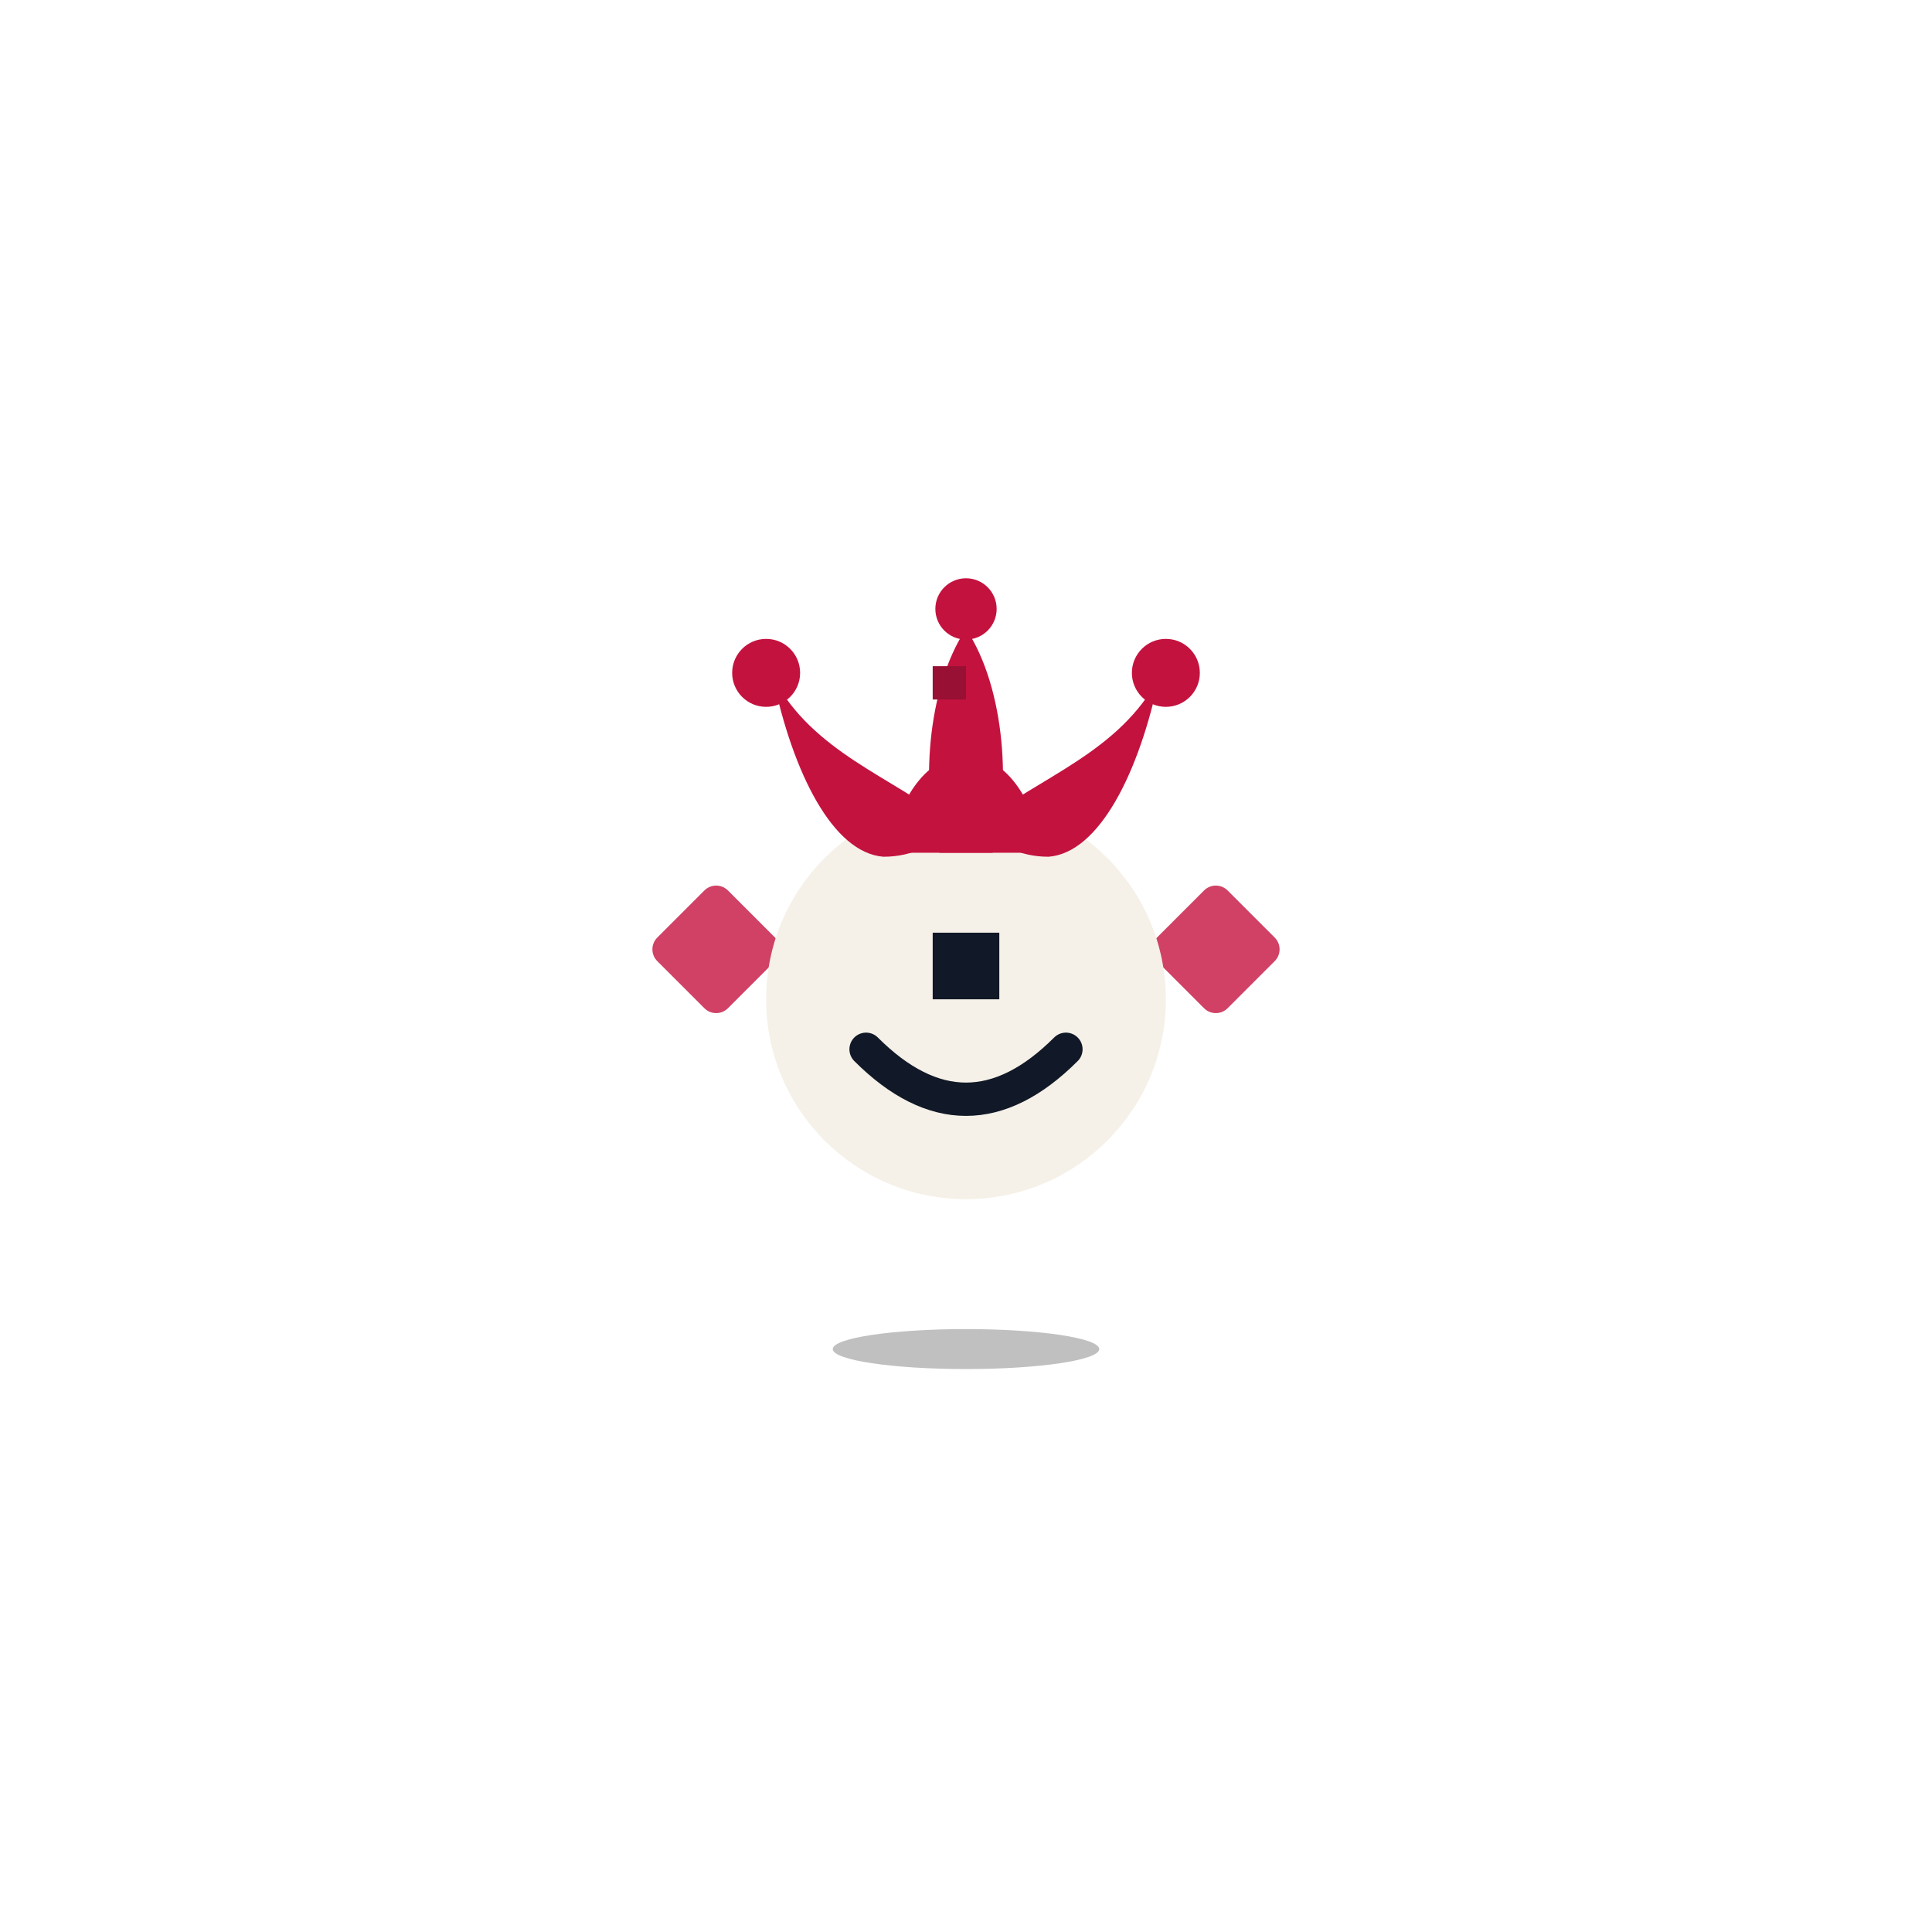
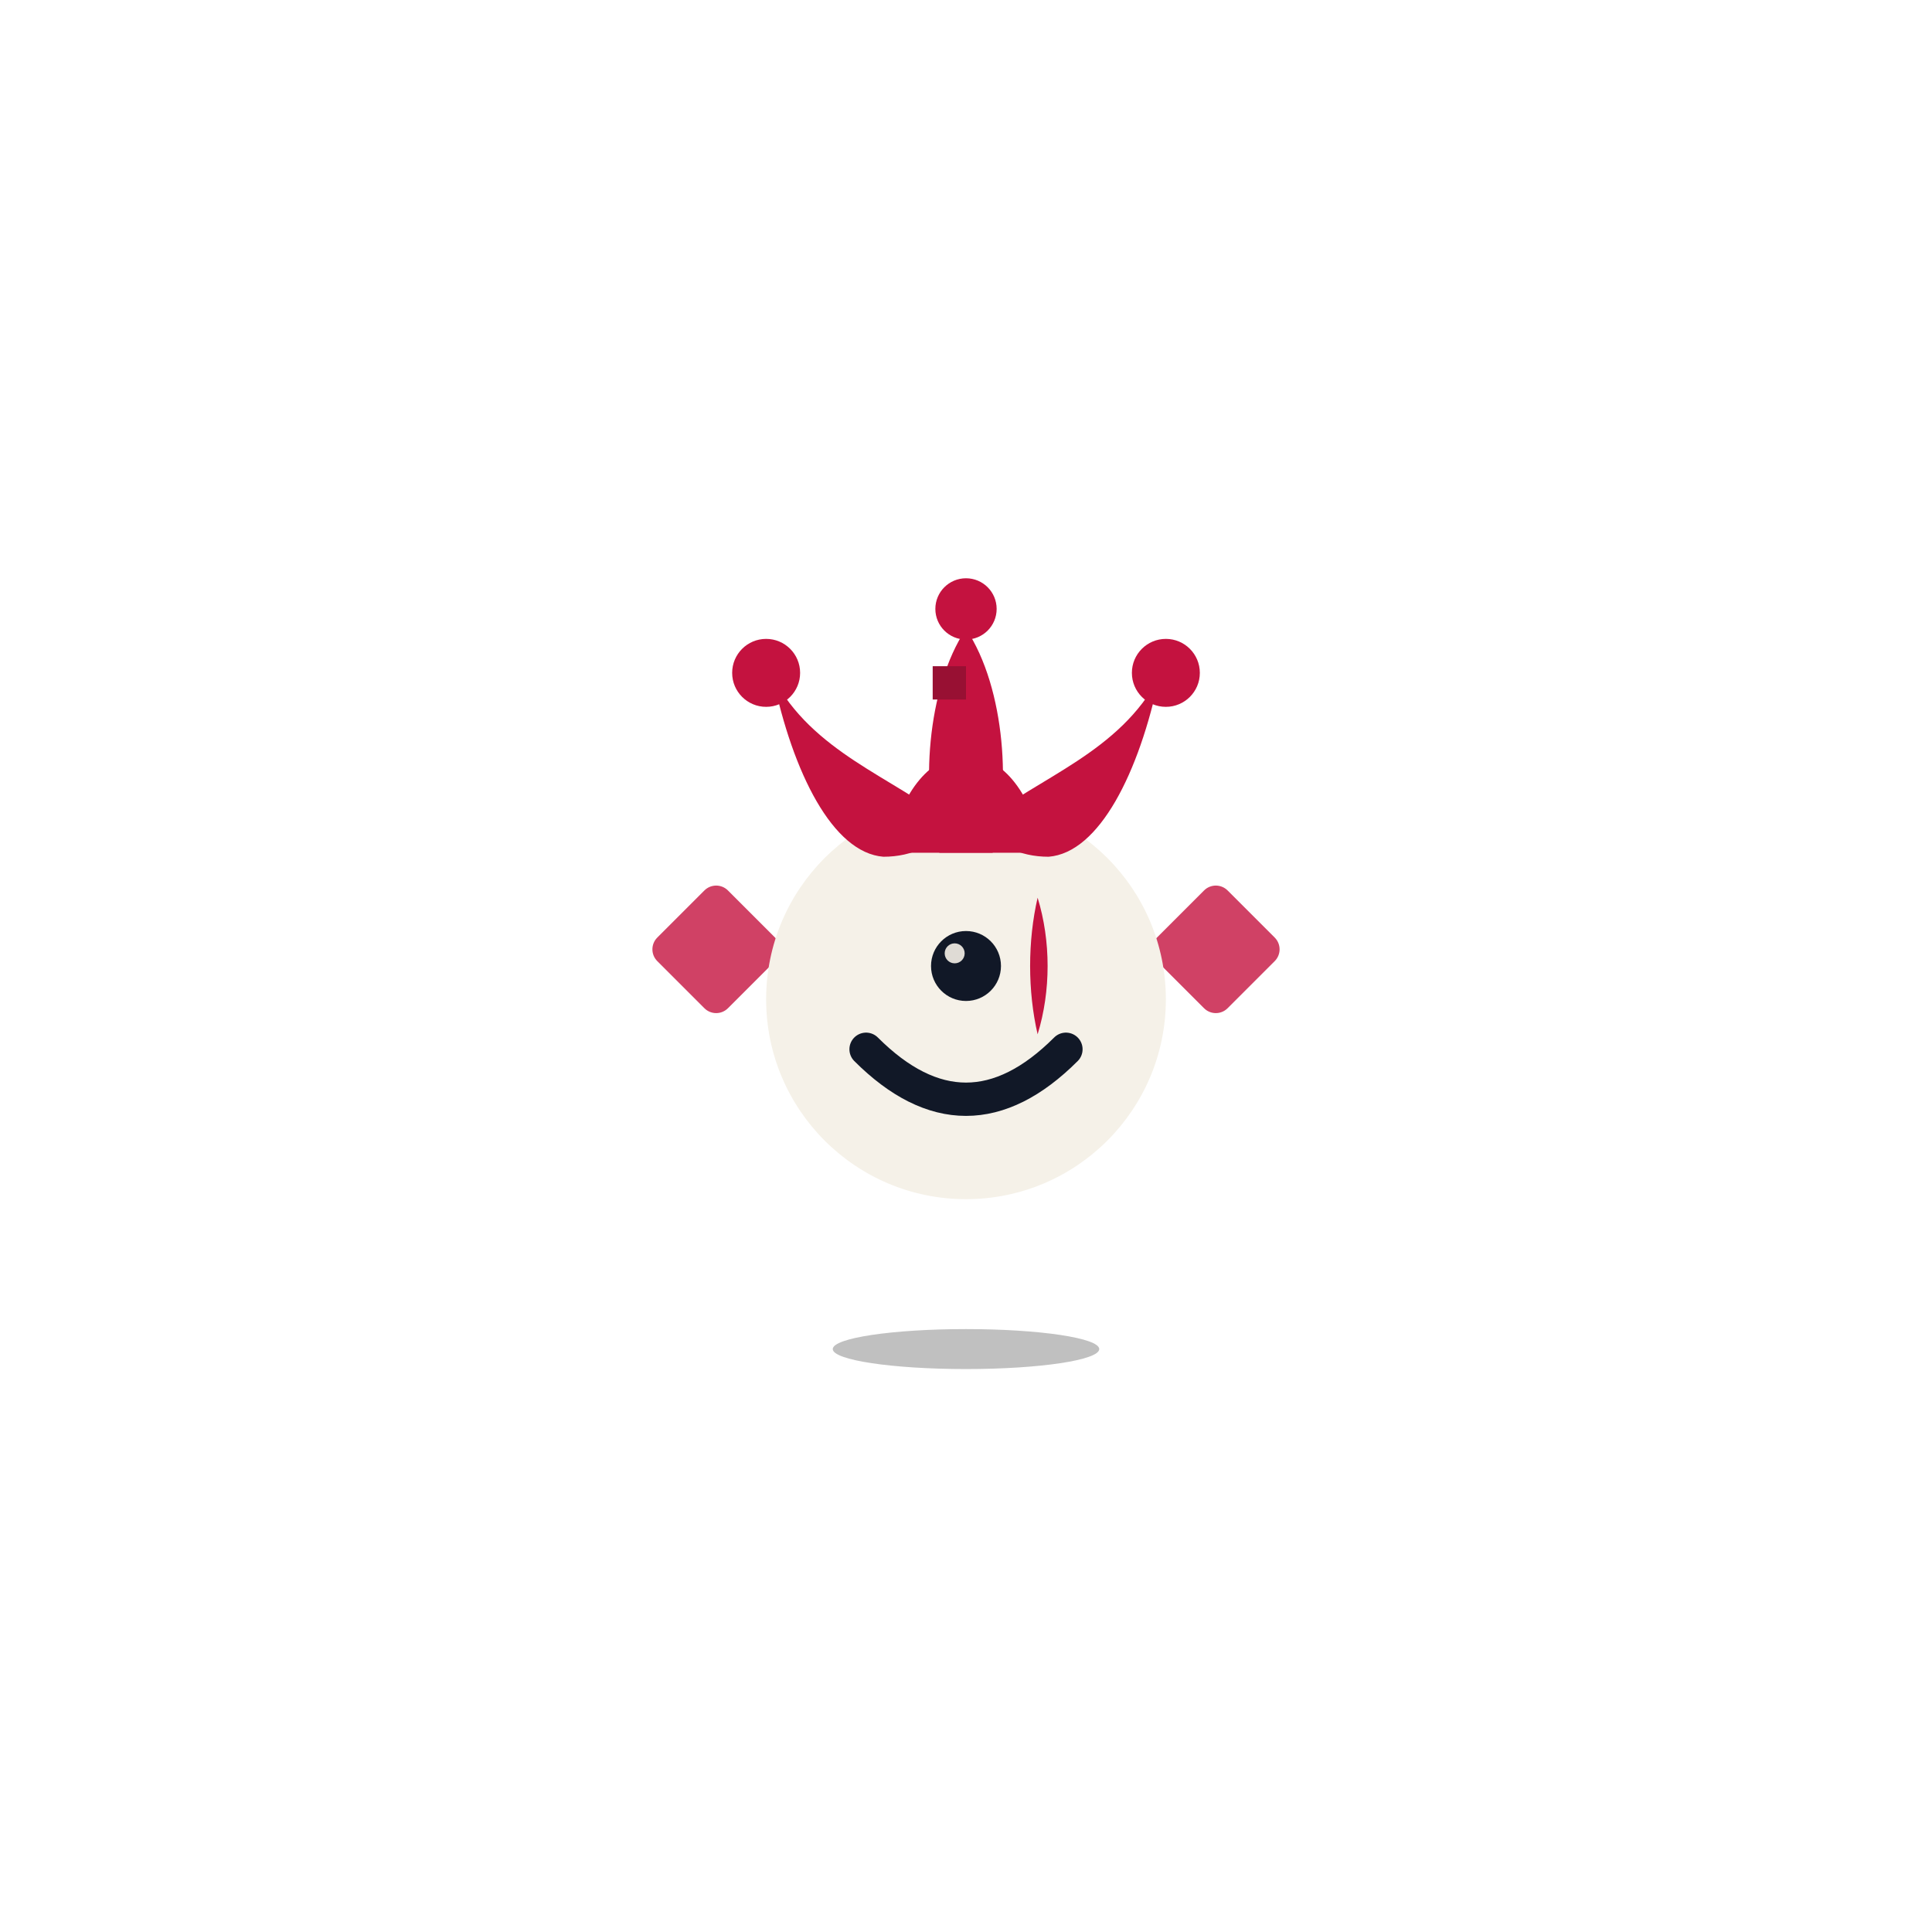
<svg xmlns="http://www.w3.org/2000/svg" viewBox="-18 -18 58 58" width="500" height="500" fill="none">
  <defs>
    <style>
      .notif-body {
        transform-origin: 11px 18px;
        animation: notif-jump 3.5s ease-in-out infinite;
      }
      .notif-shadow {
        transform-origin: 11px 22.5px;
        animation: notif-shadow 3.5s ease-in-out infinite;
      }
      .notif-arm-l {
        transform-origin: 3.5px 10.5px;
        animation: notif-arm-l 3.5s ease-in-out infinite;
      }
      .notif-arm-r {
        transform-origin: 18.5px 10.5px;
        animation: notif-arm-r 3.5s ease-in-out infinite;
      }
      .notif-eye {
        transform-origin: 11px 11px;
        animation: notif-eye 3.5s ease-in-out infinite;
      }
      .notif-alert {
        transform-origin: 18px 2px;
        animation: notif-alert 3.5s ease-in-out infinite;
        opacity: 0;
      }
      @keyframes notif-jump {
        0%,100% { transform: translateY(0) scaleY(1); }
        8%      { transform: translateY(0) scaleY(0.9); }
        18%     { transform: translateY(-10px) scaleY(1.06); }
        26%     { transform: translateY(0) scaleY(0.91); }
        34%     { transform: translateY(-6px) scaleY(1.03); }
        40%     { transform: translateY(0) scaleY(0.94); }
        47%     { transform: translateY(-3px) scaleY(1.02); }
        53%     { transform: translateY(0) scaleY(0.97); }
        58%     { transform: translateY(-1px) scaleY(1.01); }
        63%,100%{ transform: translateY(0) scaleY(1); }
      }
      @keyframes notif-shadow {
        0%,100% { transform: scaleX(1); opacity: 0.35; }
        18%     { transform: scaleX(0.4); opacity: 0.08; }
        26%     { transform: scaleX(1.06); opacity: 0.42; }
        34%     { transform: scaleX(0.58); opacity: 0.16; }
        40%     { transform: scaleX(1); opacity: 0.35; }
        47%     { transform: scaleX(0.75); opacity: 0.24; }
      }
      @keyframes notif-arm-l {
        0%,100% { transform: rotate(0deg); }
        18%     { transform: rotate(130deg); }
        34%     { transform: rotate(90deg); }
        47%     { transform: rotate(50deg); }
        63%     { transform: rotate(0deg); }
      }
      @keyframes notif-arm-r {
        0%,100% { transform: rotate(0deg); }
        18%     { transform: rotate(-130deg); }
        34%     { transform: rotate(-90deg); }
        47%     { transform: rotate(-50deg); }
        63%     { transform: rotate(0deg); }
      }
      @keyframes notif-eye {
        0%,6%,100% { transform: translate(0,0) scaleY(1); }
        3%          { transform: translate(2px,0) scaleY(0.1); }
        9%          { transform: translate(2px,0) scaleY(1); }
        63%         { transform: translate(0,0) scaleY(1); }
      }
      @keyframes notif-alert {
        0%    { opacity: 0; transform: scale(0.2); }
        5%    { opacity: 1; transform: scale(1.4); }
        10%   { opacity: 1; transform: scale(1); }
        55%   { opacity: 1; transform: scale(1); }
        63%   { opacity: 0; transform: scale(0.4); }
        100%  { opacity: 0; }
      }
    </style>
  </defs>
  <g class="notif-alert" fill="#c4123f">
    <rect x="17" y="-9" width="2" height="5.5" rx="1" />
    <rect x="17" y="-2" width="2" height="2" rx="1" />
  </g>
  <ellipse class="notif-shadow" cx="11" cy="22.5" rx="4" ry="0.6" fill="#c0c0c0" />
  <g class="notif-body">
    <g class="notif-arm-l">
      <rect x="2" y="9" width="3" height="3" rx="0.5" fill="#c4123f" opacity="0.8" transform="rotate(45 3.5 10.5)" />
    </g>
    <g class="notif-arm-r">
      <rect x="17" y="9" width="3" height="3" rx="0.5" fill="#c4123f" opacity="0.8" transform="rotate(45 18.5 10.5)" />
    </g>
    <rect x="5" y="6" width="12" height="12" rx="6" fill="#f5f1e8" />
    <g class="pet-hat" transform="translate(11.00 7.00) rotate(0.0)">
      <path d="M-0.48 -0.30 C-2.20 -1.68 -4.60 -2.40 -5.80 -4.68 C-5.20 -1.80 -4.00 0.60 -2.48 0.72 C-1.60 0.72 -0.88 0.36 -0.48 -0.30 Z" fill="#c4123f" />
      <path d="M0.48 -0.30 C2.20 -1.68 4.60 -2.40 5.80 -4.68 C5.20 -1.80 4.00 0.60 2.48 0.72 C1.60 0.72 0.88 0.36 0.48 -0.30 Z" fill="#c4123f" />
      <path d="M-2.32 0.60 C-1.60 -3.30 1.60 -3.30 2.32 0.60 Z" fill="#c4123f" />
      <path d="M0 -6.12 C-1.20 -4.32 -1.36 -1.20 -0.80 0.60 L0.80 0.60 C1.36 -1.20 1.20 -4.32 0 -6.12 Z" fill="#c4123f" />
      <circle cx="-6.00" cy="-4.80" r="1.02" fill="#c4123f" />
      <circle cx="6.00" cy="-4.80" r="1.02" fill="#c4123f" />
      <circle cx="0" cy="-6.72" r="0.92" fill="#c4123f" />
    </g>
    <rect x="10" y="2" width="1" height="1" fill="#981033" />
    <g class="notif-eye">
-       <rect x="10" y="10" width="2" height="2" fill="#111827" />
+       <circle cx="11.00" cy="11.00" r="1.05" fill="#111827" />
+       <circle cx="10.66" cy="10.62" r="0.3" fill="#f5f1e8" opacity="0.9" />
    </g>
+     <path d="M13.15 8.95 C13.55 10.25 13.55 11.75 13.15 13.05 C12.85 11.75 12.85 10.25 13.15 8.95 Z" fill="#c4123f" />
    <path d="M8 13.5 Q11 16.5 14 13.5" stroke="#111827" stroke-width="1" stroke-linecap="round" fill="none" />
  </g>
</svg>
